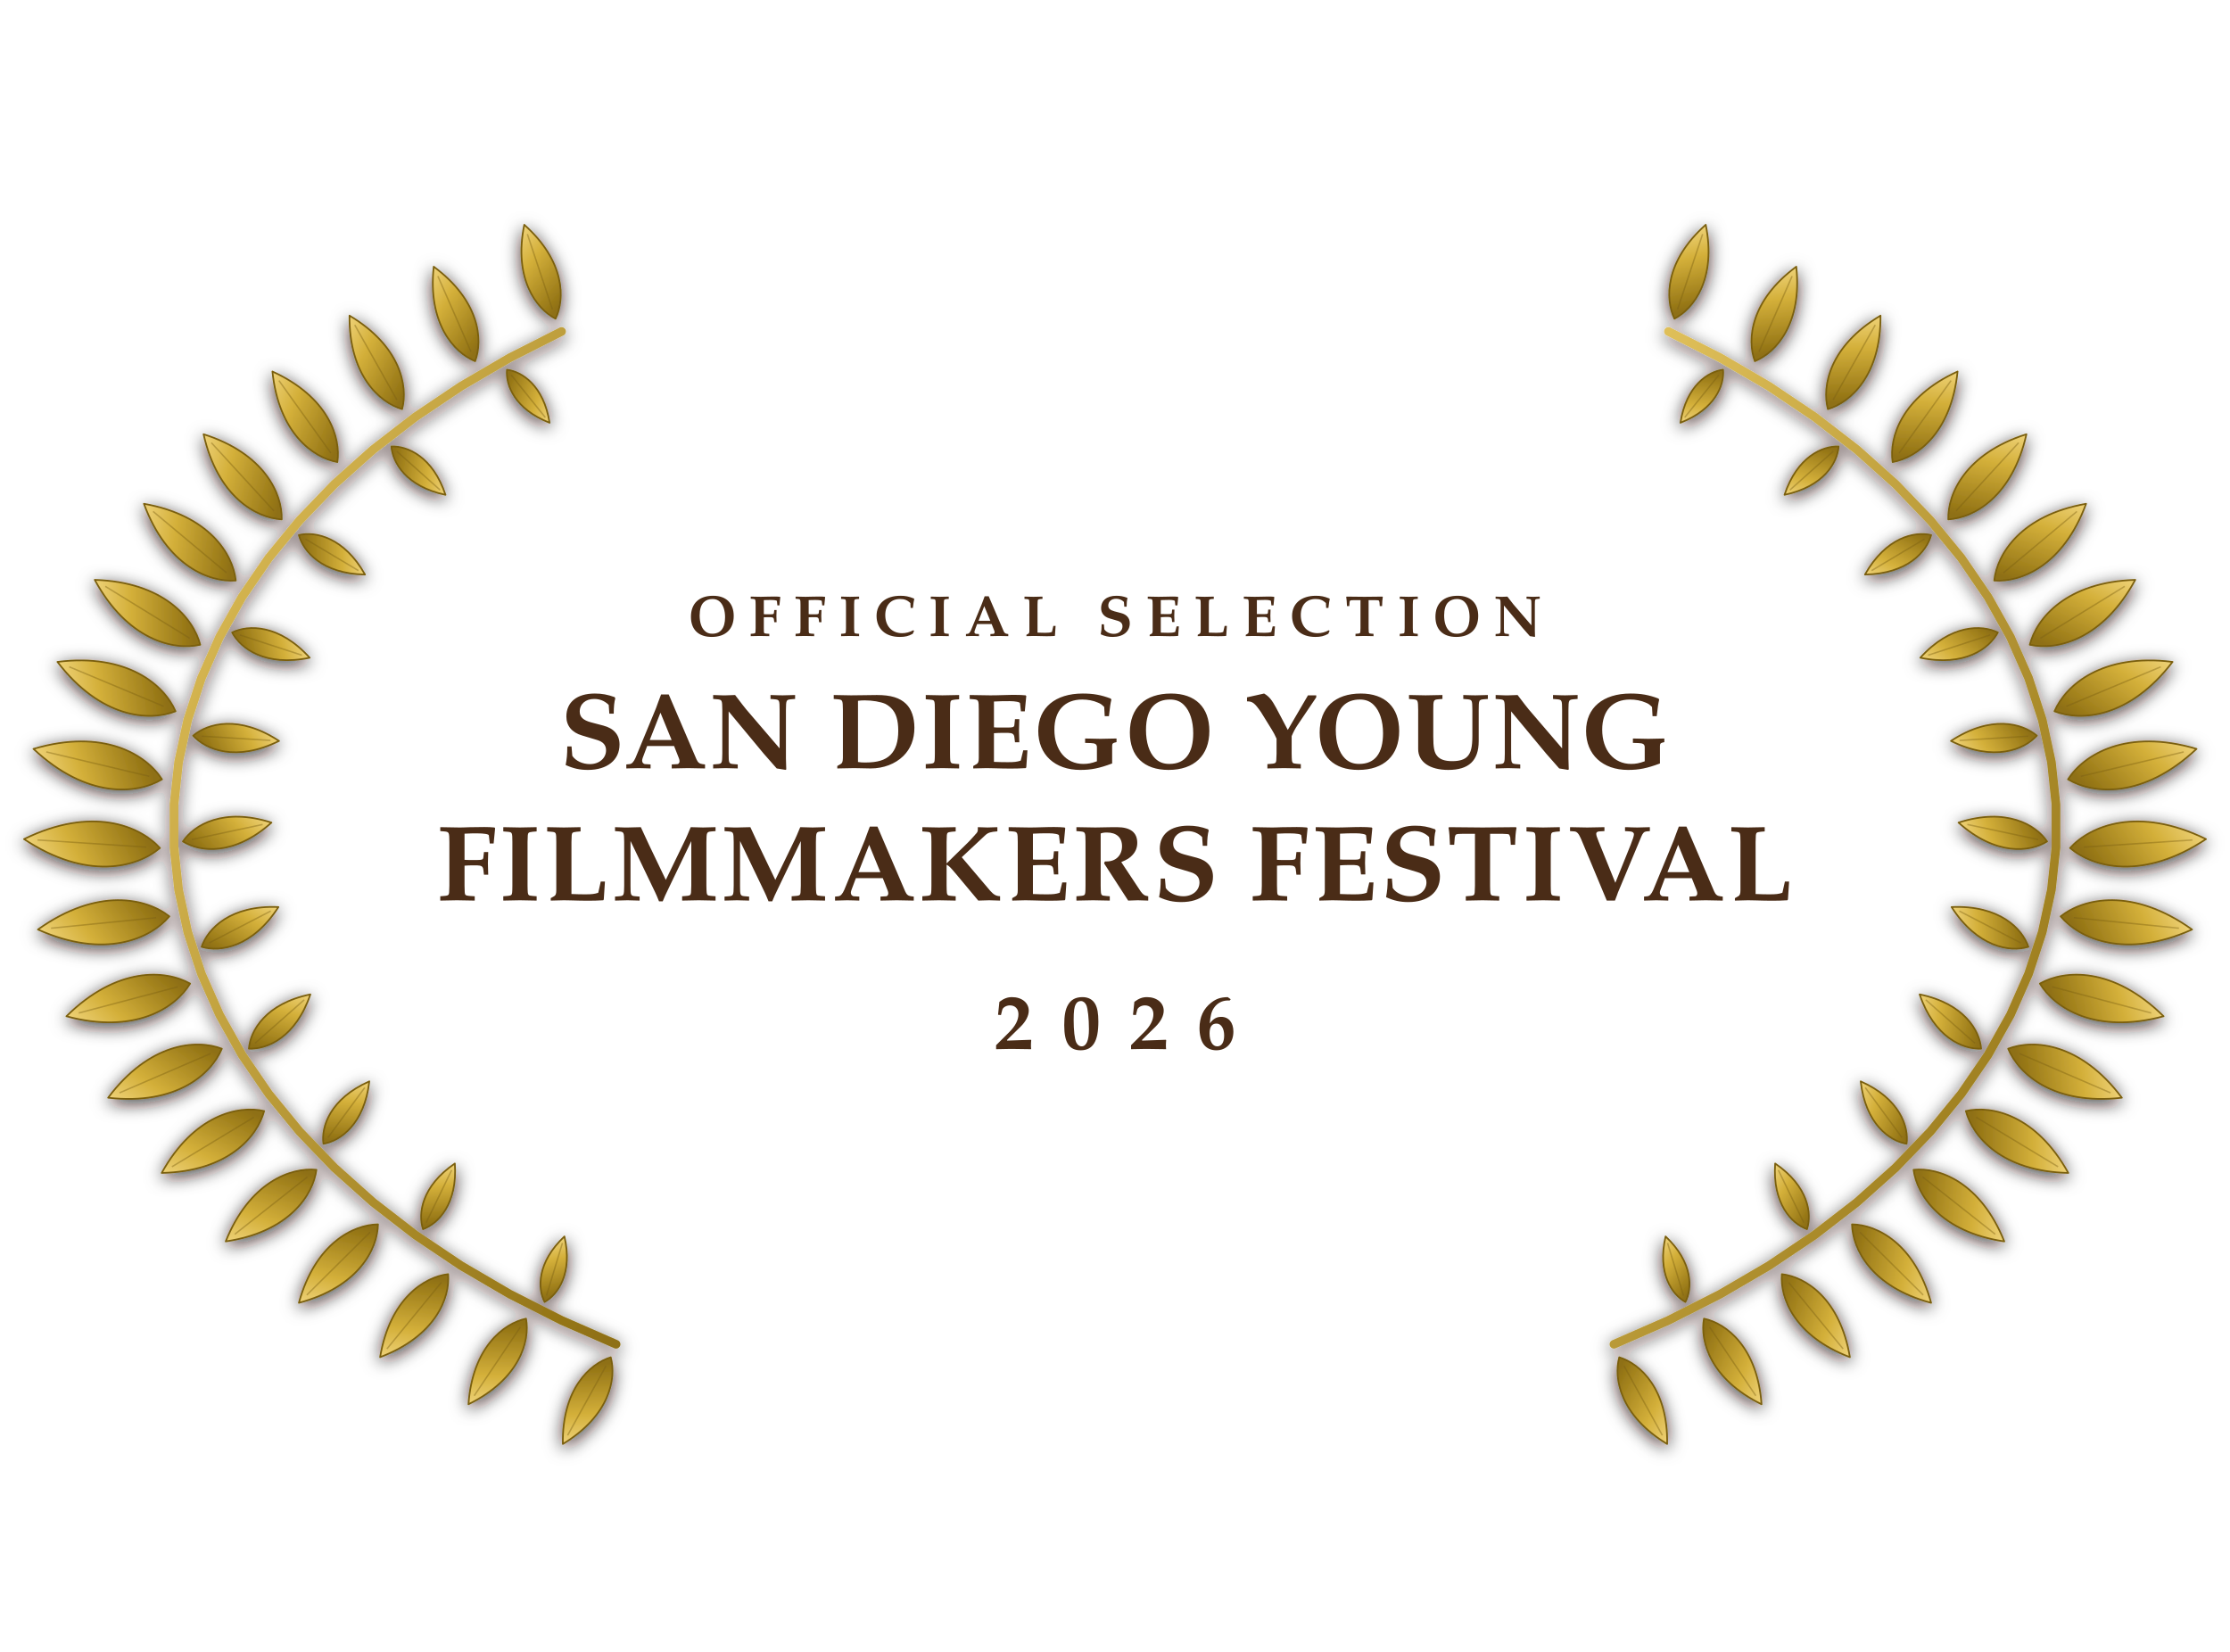
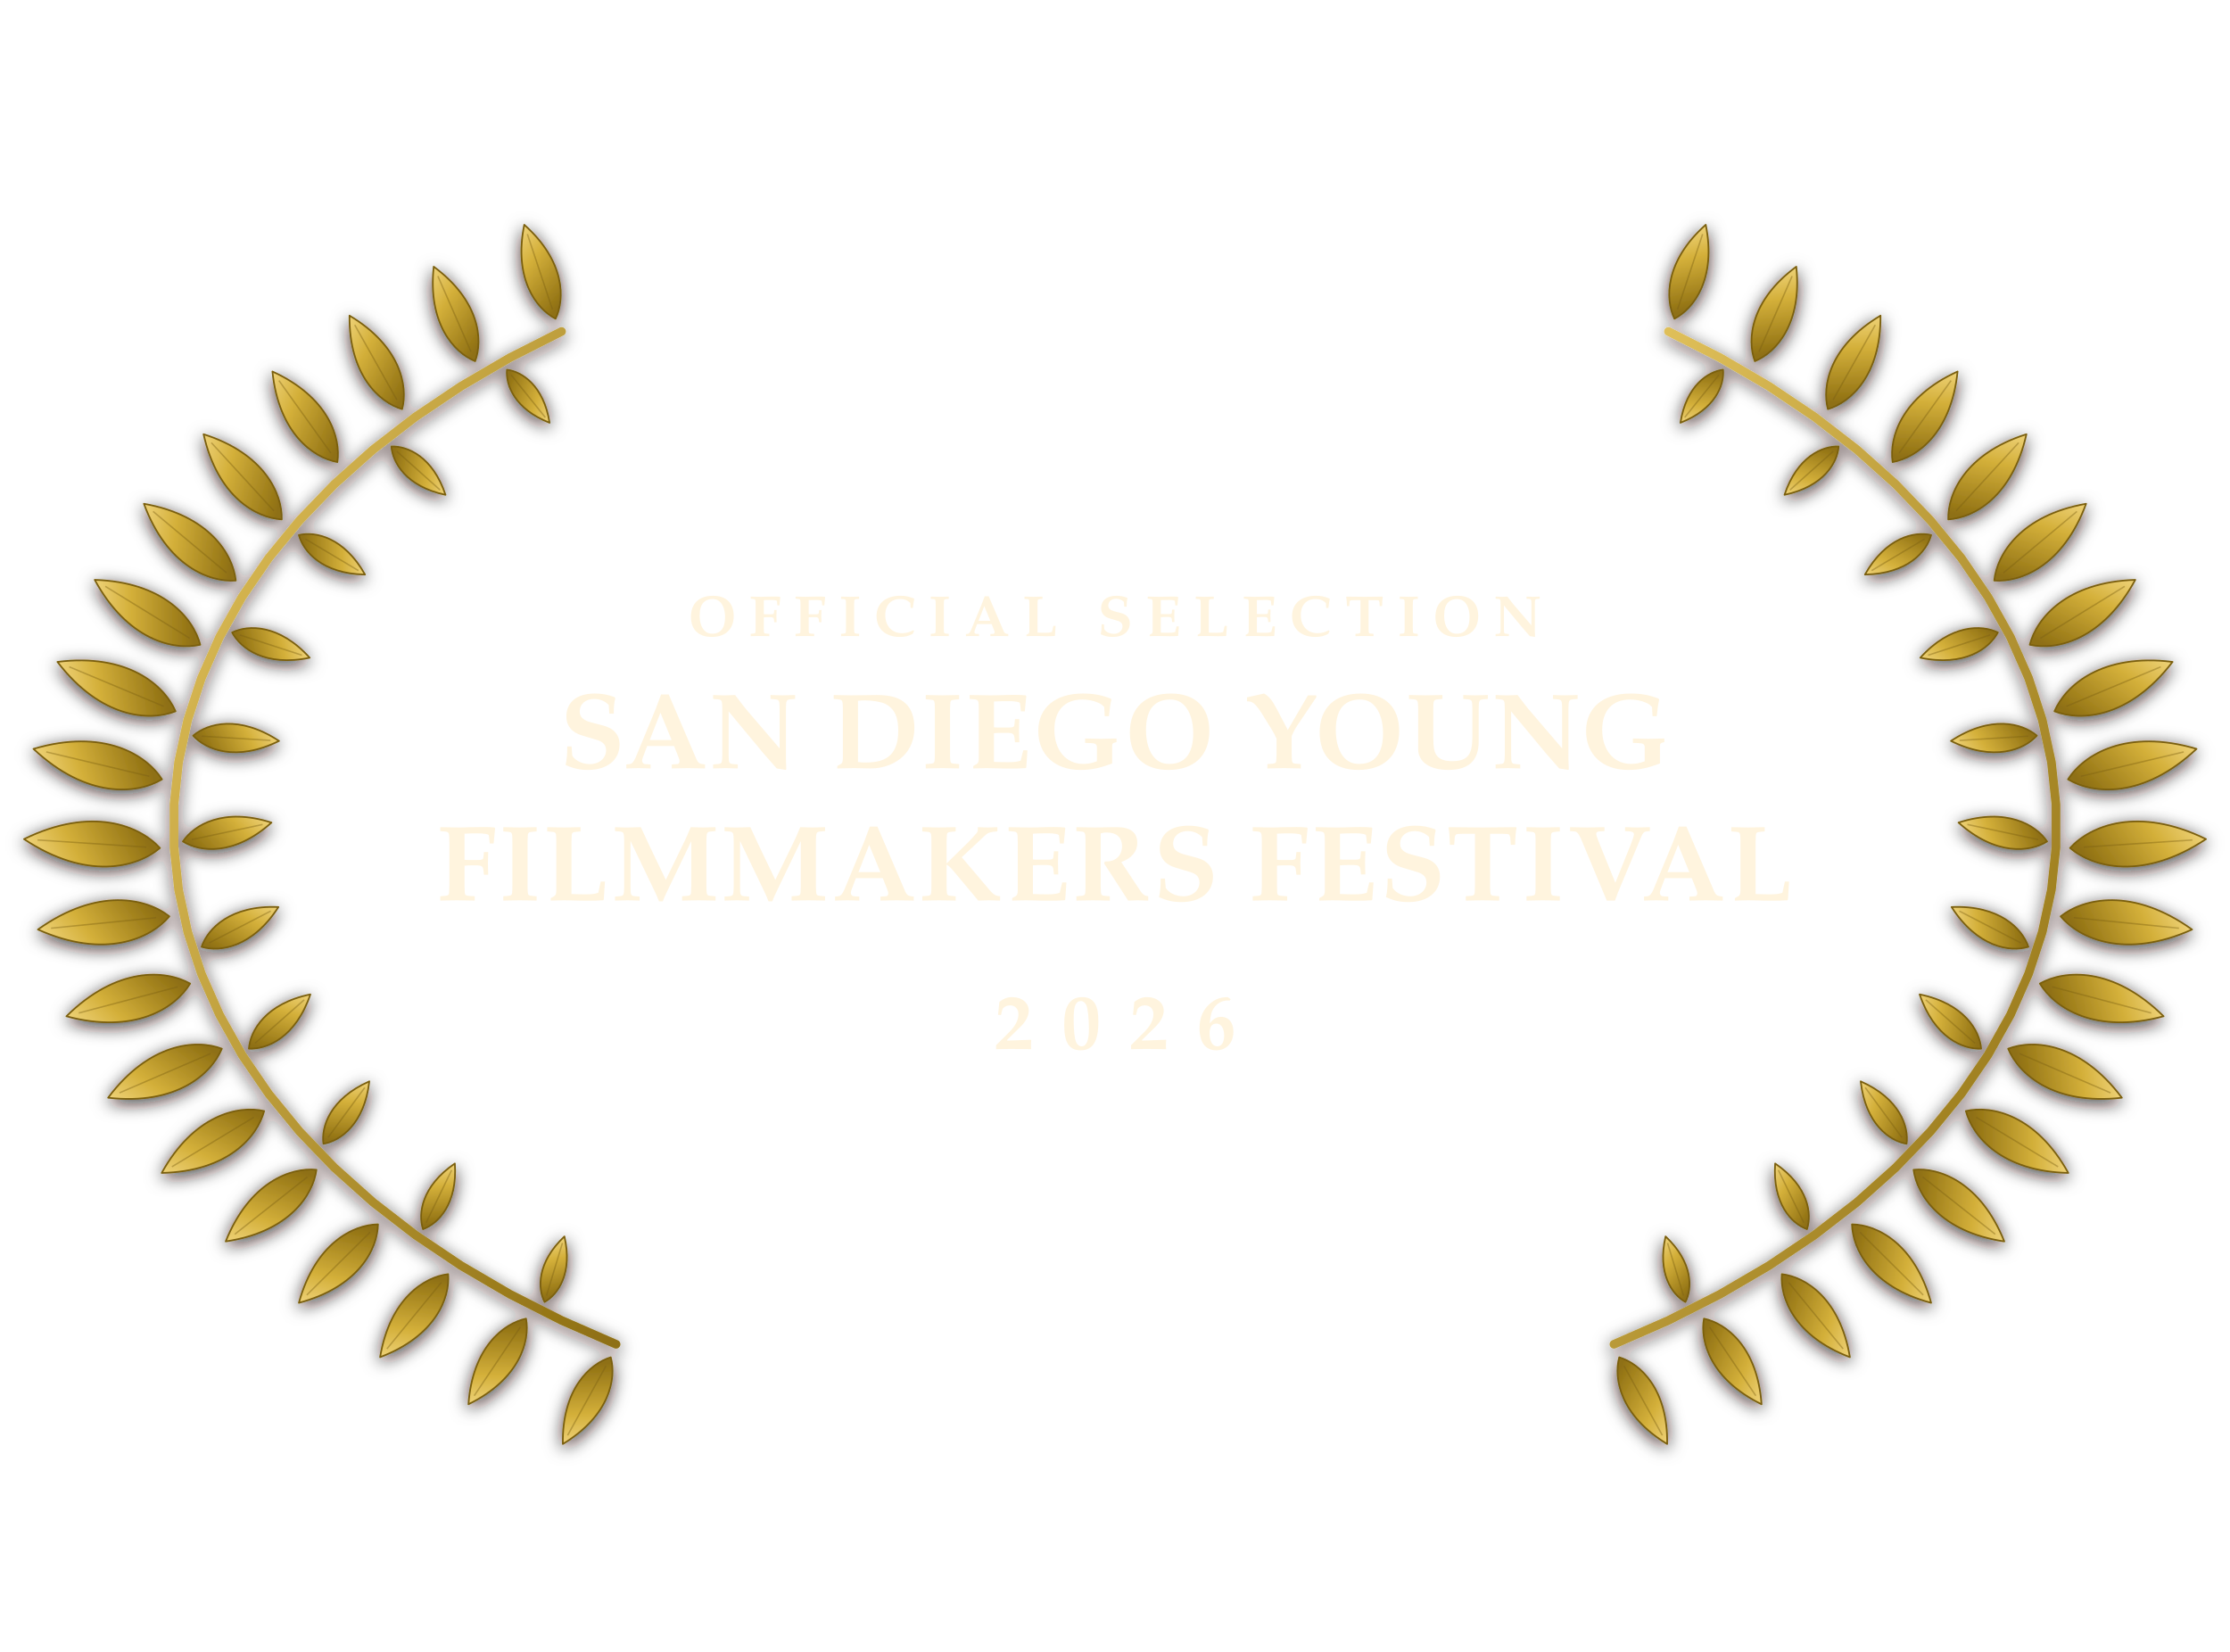
<svg xmlns="http://www.w3.org/2000/svg" class="festival-laurel-badge" viewBox="0 0 540 400" width="540" height="400" role="img" aria-label="Official Selection, San Diego Young Filmmakers Festival, 2026">
  <defs>
    <linearGradient id="sdyff-gold" x1="0" y1="0" x2="0.2" y2="1">
      <stop offset="0%" stop-color="#F6DC8A" />
      <stop offset="42%" stop-color="#D4B03A" />
      <stop offset="100%" stop-color="#8E6F12" />
    </linearGradient>
    <linearGradient id="sdyff-stem" x1="0" y1="0" x2="1" y2="1">
      <stop offset="0%" stop-color="#E4C45E" />
      <stop offset="100%" stop-color="#8E6F12" />
    </linearGradient>
    <filter id="sdyff-shadow" x="-20%" y="-20%" width="140%" height="140%">
      <feDropShadow dx="0" dy="1" stdDeviation="2.1" flood-color="#140C10" flood-opacity="0.8" />
    </filter>
  </defs>
  <style>
    .fl-kicker {
      font-family: "Playfair Display SC", "Playfair Display", Palatino, "Palatino Linotype", Georgia, serif;
      font-size: 14px;
      font-weight: 600;
      letter-spacing: 0.22em;
-       fill: #4A2C17;
+       fill: #FFF4DE;
    }
    .fl-name {
      font-family: "Playfair Display", Palatino, "Palatino Linotype", Georgia, serif;
      font-size: 26px;
      font-weight: 600;
      letter-spacing: 0.02em;
-       fill: #4A2C17;
+       fill: #FFF4DE;
    }
    .fl-year {
      font-family: "Playfair Display", Palatino, "Palatino Linotype", Georgia, serif;
      font-size: 19px;
      font-weight: 600;
      letter-spacing: 0.36em;
-       fill: #4A2C17;
+       fill: #FFF4DE;
    }
  </style>
  <g filter="url(#sdyff-shadow)">
    <g>
      <path class="fl-stem" d="M149.18,325.51L135.98,319.73L123.44,313.37L111.62,306.46L100.56,299.03L90.33,291.12L80.98,282.76L72.55,274.00L65.07,264.88L58.60,255.44L53.16,245.73L48.77,235.80L45.46,225.70L43.25,215.47L42.14,205.17L42.14,194.83L43.25,184.53L45.46,174.30L48.77,164.20L53.16,154.27L58.60,144.56L65.07,135.12L72.55,126.00L80.98,117.24L90.33,108.88L100.56,100.97L111.62,93.54L123.44,86.63L135.98,80.27" fill="none" stroke="url(#sdyff-stem)" stroke-width="2.1" stroke-linecap="round" stroke-linejoin="round" />
      <g transform="translate(147.90,328.66) rotate(208.92)">
        <path d="M0,0 C3.715,-3.84 6.605,-12.48 0,-24.0 C-6.605,-12.48 -3.715,-3.84 0,0 Z" fill="url(#sdyff-gold)" stroke="#7A5E10" stroke-width="0.4" stroke-linejoin="round" />
        <path d="M0,-2.4 C0,-10.08 0,-17.28 0,-21.6" fill="none" stroke="#7A5E10" stroke-width="0.35" stroke-opacity="0.4" />
      </g>
      <g transform="translate(127.39,319.30) rotate(213.92)">
        <path d="M0,0 C3.87,-4.0 6.88,-13.0 0,-25.0 C-6.88,-13.0 -3.87,-4.0 0,0 Z" fill="url(#sdyff-gold)" stroke="#7A5E10" stroke-width="0.4" stroke-linejoin="round" />
        <path d="M0,-2.5 C0,-10.5 0,-18.0 0,-22.5" fill="none" stroke="#7A5E10" stroke-width="0.35" stroke-opacity="0.4" />
      </g>
      <g transform="translate(108.52,308.53) rotate(219.33)">
        <path d="M0,0 C4.025,-4.16 7.155,-13.52 0,-26.0 C-7.155,-13.52 -4.025,-4.16 0,0 Z" fill="url(#sdyff-gold)" stroke="#7A5E10" stroke-width="0.4" stroke-linejoin="round" />
        <path d="M0,-2.6 C0,-10.92 0,-18.72 0,-23.4" fill="none" stroke="#7A5E10" stroke-width="0.35" stroke-opacity="0.4" />
      </g>
      <g transform="translate(91.54,296.47) rotate(225.23)">
        <path d="M0,0 C4.18,-4.32 7.43,-14.04 0,-27.0 C-7.43,-14.04 -4.18,-4.32 0,0 Z" fill="url(#sdyff-gold)" stroke="#7A5E10" stroke-width="0.4" stroke-linejoin="round" />
        <path d="M0,-2.7 C0,-11.34 0,-19.44 0,-24.3" fill="none" stroke="#7A5E10" stroke-width="0.35" stroke-opacity="0.4" />
      </g>
      <g transform="translate(76.63,283.26) rotate(231.71)">
        <path d="M0,0 C4.334,-4.48 7.706,-14.56 0,-28.0 C-7.706,-14.56 -4.334,-4.48 0,0 Z" fill="url(#sdyff-gold)" stroke="#7A5E10" stroke-width="0.4" stroke-linejoin="round" />
        <path d="M0,-2.8 C0,-11.76 0,-20.16 0,-25.2" fill="none" stroke="#7A5E10" stroke-width="0.35" stroke-opacity="0.4" />
      </g>
      <g transform="translate(63.97,269.03) rotate(238.85)">
        <path d="M0,0 C4.489,-4.64 7.981,-15.08 0,-29.0 C-7.981,-15.08 -4.489,-4.64 0,0 Z" fill="url(#sdyff-gold)" stroke="#7A5E10" stroke-width="0.4" stroke-linejoin="round" />
        <path d="M0,-2.9 C0,-12.18 0,-20.88 0,-26.1" fill="none" stroke="#7A5E10" stroke-width="0.35" stroke-opacity="0.4" />
      </g>
      <g transform="translate(53.73,253.94) rotate(246.68)">
        <path d="M0,0 C4.644,-4.8 8.256,-15.6 0,-30.0 C-8.256,-15.6 -4.644,-4.8 0,0 Z" fill="url(#sdyff-gold)" stroke="#7A5E10" stroke-width="0.4" stroke-linejoin="round" />
        <path d="M0,-3.0 C0,-12.6 0,-21.6 0,-27.0" fill="none" stroke="#7A5E10" stroke-width="0.35" stroke-opacity="0.4" />
      </g>
      <g transform="translate(46.05,238.17) rotate(255.20)">
        <path d="M0,0 C4.799,-4.96 8.531,-16.12 0,-31.0 C-8.531,-16.12 -4.799,-4.96 0,0 Z" fill="url(#sdyff-gold)" stroke="#7A5E10" stroke-width="0.4" stroke-linejoin="round" />
        <path d="M0,-3.1 C0,-13.02 0,-22.32 0,-27.9" fill="none" stroke="#7A5E10" stroke-width="0.35" stroke-opacity="0.4" />
      </g>
      <g transform="translate(41.02,221.90) rotate(264.29)">
        <path d="M0,0 C4.954,-5.12 8.806,-16.64 0,-32.0 C-8.806,-16.64 -4.954,-5.12 0,0 Z" fill="url(#sdyff-gold)" stroke="#7A5E10" stroke-width="0.4" stroke-linejoin="round" />
        <path d="M0,-3.2 C0,-13.44 0,-23.04 0,-28.8" fill="none" stroke="#7A5E10" stroke-width="0.35" stroke-opacity="0.4" />
      </g>
      <g transform="translate(38.74,205.35) rotate(-86.24)">
        <path d="M0,0 C5.108,-5.28 9.082,-17.16 0,-33.0 C-9.082,-17.16 -5.108,-5.28 0,0 Z" fill="url(#sdyff-gold)" stroke="#7A5E10" stroke-width="0.4" stroke-linejoin="round" />
        <path d="M0,-3.3 C0,-13.86 0,-23.76 0,-29.7" fill="none" stroke="#7A5E10" stroke-width="0.35" stroke-opacity="0.4" />
      </g>
      <g transform="translate(39.24,188.72) rotate(-76.67)">
        <path d="M0,0 C4.954,-5.12 8.806,-16.64 0,-32.0 C-8.806,-16.64 -4.954,-5.12 0,0 Z" fill="url(#sdyff-gold)" stroke="#7A5E10" stroke-width="0.4" stroke-linejoin="round" />
        <path d="M0,-3.2 C0,-13.44 0,-23.04 0,-28.8" fill="none" stroke="#7A5E10" stroke-width="0.35" stroke-opacity="0.4" />
      </g>
      <g transform="translate(42.51,172.24) rotate(-67.30)">
        <path d="M0,0 C4.799,-4.96 8.531,-16.12 0,-31.0 C-8.531,-16.12 -4.799,-4.96 0,0 Z" fill="url(#sdyff-gold)" stroke="#7A5E10" stroke-width="0.4" stroke-linejoin="round" />
        <path d="M0,-3.1 C0,-13.02 0,-22.32 0,-27.9" fill="none" stroke="#7A5E10" stroke-width="0.35" stroke-opacity="0.4" />
      </g>
      <g transform="translate(48.49,156.13) rotate(-58.40)">
        <path d="M0,0 C4.644,-4.8 8.256,-15.6 0,-30.0 C-8.256,-15.6 -4.644,-4.8 0,0 Z" fill="url(#sdyff-gold)" stroke="#7A5E10" stroke-width="0.4" stroke-linejoin="round" />
        <path d="M0,-3.0 C0,-12.6 0,-21.6 0,-27.0" fill="none" stroke="#7A5E10" stroke-width="0.35" stroke-opacity="0.4" />
      </g>
      <g transform="translate(57.10,140.58) rotate(-50.12)">
        <path d="M0,0 C4.489,-4.64 7.981,-15.08 0,-29.0 C-7.981,-15.08 -4.489,-4.64 0,0 Z" fill="url(#sdyff-gold)" stroke="#7A5E10" stroke-width="0.4" stroke-linejoin="round" />
        <path d="M0,-2.9 C0,-12.18 0,-20.88 0,-26.1" fill="none" stroke="#7A5E10" stroke-width="0.35" stroke-opacity="0.4" />
      </g>
      <g transform="translate(68.22,125.78) rotate(-42.53)">
        <path d="M0,0 C4.334,-4.48 7.706,-14.56 0,-28.0 C-7.706,-14.56 -4.334,-4.48 0,0 Z" fill="url(#sdyff-gold)" stroke="#7A5E10" stroke-width="0.4" stroke-linejoin="round" />
        <path d="M0,-2.8 C0,-11.76 0,-20.16 0,-25.2" fill="none" stroke="#7A5E10" stroke-width="0.35" stroke-opacity="0.4" />
      </g>
      <g transform="translate(81.70,111.90) rotate(-35.64)">
        <path d="M0,0 C4.18,-4.32 7.43,-14.04 0,-27.0 C-7.43,-14.04 -4.18,-4.32 0,0 Z" fill="url(#sdyff-gold)" stroke="#7A5E10" stroke-width="0.4" stroke-linejoin="round" />
        <path d="M0,-2.7 C0,-11.34 0,-19.44 0,-24.3" fill="none" stroke="#7A5E10" stroke-width="0.35" stroke-opacity="0.4" />
      </g>
      <g transform="translate(97.38,99.08) rotate(-29.37)">
        <path d="M0,0 C4.025,-4.16 7.155,-13.52 0,-26.0 C-7.155,-13.52 -4.025,-4.16 0,0 Z" fill="url(#sdyff-gold)" stroke="#7A5E10" stroke-width="0.4" stroke-linejoin="round" />
        <path d="M0,-2.6 C0,-10.92 0,-18.72 0,-23.4" fill="none" stroke="#7A5E10" stroke-width="0.35" stroke-opacity="0.4" />
      </g>
      <g transform="translate(115.06,87.47) rotate(-23.66)">
        <path d="M0,0 C3.87,-4.0 6.88,-13.0 0,-25.0 C-6.88,-13.0 -3.87,-4.0 0,0 Z" fill="url(#sdyff-gold)" stroke="#7A5E10" stroke-width="0.4" stroke-linejoin="round" />
        <path d="M0,-2.5 C0,-10.5 0,-18.0 0,-22.5" fill="none" stroke="#7A5E10" stroke-width="0.35" stroke-opacity="0.4" />
      </g>
      <g transform="translate(134.53,77.19) rotate(-18.41)">
        <path d="M0,0 C3.715,-3.84 6.605,-12.48 0,-24.0 C-6.605,-12.48 -3.715,-3.84 0,0 Z" fill="url(#sdyff-gold)" stroke="#7A5E10" stroke-width="0.4" stroke-linejoin="round" />
        <path d="M0,-2.4 C0,-10.08 0,-17.28 0,-21.6" fill="none" stroke="#7A5E10" stroke-width="0.35" stroke-opacity="0.4" />
      </g>
      <g transform="translate(131.87,315.29) rotate(16.83)">
        <path d="M0,0 C2.57,-2.656 4.568,-8.632 0,-16.6 C-4.568,-8.632 -2.57,-2.656 0,0 Z" fill="url(#sdyff-gold)" stroke="#7A5E10" stroke-width="0.4" stroke-linejoin="round" />
        <path d="M0,-1.66 C0,-6.972 0,-11.952 0,-14.94" fill="none" stroke="#7A5E10" stroke-width="0.35" stroke-opacity="0.4" />
      </g>
      <g transform="translate(102.43,297.66) rotate(25.85)">
        <path d="M0,0 C2.739,-2.831 4.869,-9.199 0,-17.691 C-4.869,-9.199 -2.739,-2.831 0,0 Z" fill="url(#sdyff-gold)" stroke="#7A5E10" stroke-width="0.4" stroke-linejoin="round" />
        <path d="M0,-1.769 C0,-7.43 0,-12.737 0,-15.922" fill="none" stroke="#7A5E10" stroke-width="0.35" stroke-opacity="0.4" />
      </g>
      <g transform="translate(78.31,276.98) rotate(36.32)">
        <path d="M0,0 C2.907,-3.005 5.169,-9.767 0,-18.782 C-5.169,-9.767 -2.907,-3.005 0,0 Z" fill="url(#sdyff-gold)" stroke="#7A5E10" stroke-width="0.4" stroke-linejoin="round" />
        <path d="M0,-1.878 C0,-7.888 0,-13.523 0,-16.904" fill="none" stroke="#7A5E10" stroke-width="0.35" stroke-opacity="0.4" />
      </g>
      <g transform="translate(60.26,253.94) rotate(48.56)">
        <path d="M0,0 C3.076,-3.18 5.469,-10.334 0,-19.873 C-5.469,-10.334 -3.076,-3.18 0,0 Z" fill="url(#sdyff-gold)" stroke="#7A5E10" stroke-width="0.4" stroke-linejoin="round" />
        <path d="M0,-1.987 C0,-8.347 0,-14.308 0,-17.885" fill="none" stroke="#7A5E10" stroke-width="0.35" stroke-opacity="0.4" />
      </g>
      <g transform="translate(48.81,229.28) rotate(62.62)">
        <path d="M0,0 C3.245,-3.354 5.769,-10.901 0,-20.964 C-5.769,-10.901 -3.245,-3.354 0,0 Z" fill="url(#sdyff-gold)" stroke="#7A5E10" stroke-width="0.4" stroke-linejoin="round" />
        <path d="M0,-2.096 C0,-8.805 0,-15.094 0,-18.867" fill="none" stroke="#7A5E10" stroke-width="0.35" stroke-opacity="0.4" />
      </g>
      <g transform="translate(44.28,203.76) rotate(77.98)">
        <path d="M0,0 C3.397,-3.511 6.039,-11.412 0,-21.945 C-6.039,-11.412 -3.397,-3.511 0,0 Z" fill="url(#sdyff-gold)" stroke="#7A5E10" stroke-width="0.4" stroke-linejoin="round" />
        <path d="M0,-2.195 C0,-9.217 0,-15.801 0,-19.751" fill="none" stroke="#7A5E10" stroke-width="0.35" stroke-opacity="0.4" />
      </g>
      <g transform="translate(46.76,178.14) rotate(93.52)">
        <path d="M0,0 C3.228,-3.337 5.739,-10.844 0,-20.855 C-5.739,-10.844 -3.228,-3.337 0,0 Z" fill="url(#sdyff-gold)" stroke="#7A5E10" stroke-width="0.4" stroke-linejoin="round" />
        <path d="M0,-2.085 C0,-8.759 0,-15.015 0,-18.769" fill="none" stroke="#7A5E10" stroke-width="0.35" stroke-opacity="0.4" />
      </g>
      <g transform="translate(56.20,153.15) rotate(108.04)">
        <path d="M0,0 C3.059,-3.162 5.439,-10.277 0,-19.764 C-5.439,-10.277 -3.059,-3.162 0,0 Z" fill="url(#sdyff-gold)" stroke="#7A5E10" stroke-width="0.4" stroke-linejoin="round" />
        <path d="M0,-1.976 C0,-8.301 0,-14.23 0,-17.787" fill="none" stroke="#7A5E10" stroke-width="0.35" stroke-opacity="0.4" />
      </g>
      <g transform="translate(72.36,129.56) rotate(120.83)">
        <path d="M0,0 C2.891,-2.988 5.139,-9.71 0,-18.673 C-5.139,-9.71 -2.891,-2.988 0,0 Z" fill="url(#sdyff-gold)" stroke="#7A5E10" stroke-width="0.4" stroke-linejoin="round" />
        <path d="M0,-1.867 C0,-7.843 0,-13.444 0,-16.805" fill="none" stroke="#7A5E10" stroke-width="0.35" stroke-opacity="0.4" />
      </g>
      <g transform="translate(94.77,108.11) rotate(131.79)">
        <path d="M0,0 C2.722,-2.813 4.839,-9.143 0,-17.582 C-4.839,-9.143 -2.722,-2.813 0,0 Z" fill="url(#sdyff-gold)" stroke="#7A5E10" stroke-width="0.4" stroke-linejoin="round" />
        <path d="M0,-1.758 C0,-7.384 0,-12.659 0,-15.824" fill="none" stroke="#7A5E10" stroke-width="0.35" stroke-opacity="0.4" />
      </g>
      <g transform="translate(122.75,89.52) rotate(141.20)">
        <path d="M0,0 C2.553,-2.639 4.538,-8.575 0,-16.491 C-4.538,-8.575 -2.553,-2.639 0,0 Z" fill="url(#sdyff-gold)" stroke="#7A5E10" stroke-width="0.4" stroke-linejoin="round" />
        <path d="M0,-1.649 C0,-6.926 0,-11.873 0,-14.842" fill="none" stroke="#7A5E10" stroke-width="0.35" stroke-opacity="0.4" />
      </g>
    </g>
    <g>
      <path class="fl-stem" d="M390.82,325.51L404.02,319.73L416.56,313.37L428.38,306.46L439.44,299.03L449.67,291.12L459.02,282.76L467.45,274.00L474.93,264.88L481.40,255.44L486.84,245.73L491.23,235.80L494.54,225.70L496.75,215.47L497.86,205.17L497.86,194.83L496.75,184.53L494.54,174.30L491.23,164.20L486.84,154.27L481.40,144.56L474.93,135.12L467.45,126.00L459.02,117.24L449.67,108.88L439.44,100.97L428.38,93.54L416.56,86.63L404.02,80.27" fill="none" stroke="url(#sdyff-stem)" stroke-width="2.1" stroke-linecap="round" stroke-linejoin="round" />
      <g transform="translate(392.10,328.66) rotate(151.08)">
        <path d="M0,0 C3.715,-3.84 6.605,-12.48 0,-24.0 C-6.605,-12.48 -3.715,-3.84 0,0 Z" fill="url(#sdyff-gold)" stroke="#7A5E10" stroke-width="0.4" stroke-linejoin="round" />
        <path d="M0,-2.4 C0,-10.08 0,-17.28 0,-21.6" fill="none" stroke="#7A5E10" stroke-width="0.35" stroke-opacity="0.4" />
      </g>
      <g transform="translate(412.61,319.30) rotate(146.08)">
        <path d="M0,0 C3.87,-4.0 6.88,-13.0 0,-25.0 C-6.88,-13.0 -3.87,-4.0 0,0 Z" fill="url(#sdyff-gold)" stroke="#7A5E10" stroke-width="0.4" stroke-linejoin="round" />
        <path d="M0,-2.5 C0,-10.5 0,-18.0 0,-22.5" fill="none" stroke="#7A5E10" stroke-width="0.35" stroke-opacity="0.4" />
      </g>
      <g transform="translate(431.48,308.53) rotate(140.67)">
        <path d="M0,0 C4.025,-4.16 7.155,-13.52 0,-26.0 C-7.155,-13.52 -4.025,-4.16 0,0 Z" fill="url(#sdyff-gold)" stroke="#7A5E10" stroke-width="0.4" stroke-linejoin="round" />
        <path d="M0,-2.6 C0,-10.92 0,-18.72 0,-23.4" fill="none" stroke="#7A5E10" stroke-width="0.35" stroke-opacity="0.4" />
      </g>
      <g transform="translate(448.46,296.47) rotate(134.77)">
        <path d="M0,0 C4.18,-4.32 7.43,-14.04 0,-27.0 C-7.43,-14.04 -4.18,-4.32 0,0 Z" fill="url(#sdyff-gold)" stroke="#7A5E10" stroke-width="0.4" stroke-linejoin="round" />
        <path d="M0,-2.7 C0,-11.34 0,-19.44 0,-24.3" fill="none" stroke="#7A5E10" stroke-width="0.35" stroke-opacity="0.4" />
      </g>
      <g transform="translate(463.37,283.26) rotate(128.29)">
        <path d="M0,0 C4.334,-4.48 7.706,-14.56 0,-28.0 C-7.706,-14.56 -4.334,-4.48 0,0 Z" fill="url(#sdyff-gold)" stroke="#7A5E10" stroke-width="0.4" stroke-linejoin="round" />
        <path d="M0,-2.8 C0,-11.76 0,-20.16 0,-25.2" fill="none" stroke="#7A5E10" stroke-width="0.35" stroke-opacity="0.4" />
      </g>
      <g transform="translate(476.03,269.03) rotate(121.15)">
        <path d="M0,0 C4.489,-4.64 7.981,-15.08 0,-29.0 C-7.981,-15.08 -4.489,-4.64 0,0 Z" fill="url(#sdyff-gold)" stroke="#7A5E10" stroke-width="0.4" stroke-linejoin="round" />
        <path d="M0,-2.9 C0,-12.18 0,-20.88 0,-26.1" fill="none" stroke="#7A5E10" stroke-width="0.35" stroke-opacity="0.4" />
      </g>
      <g transform="translate(486.27,253.94) rotate(113.32)">
        <path d="M0,0 C4.644,-4.8 8.256,-15.6 0,-30.0 C-8.256,-15.6 -4.644,-4.8 0,0 Z" fill="url(#sdyff-gold)" stroke="#7A5E10" stroke-width="0.4" stroke-linejoin="round" />
        <path d="M0,-3.0 C0,-12.6 0,-21.6 0,-27.0" fill="none" stroke="#7A5E10" stroke-width="0.35" stroke-opacity="0.4" />
      </g>
      <g transform="translate(493.95,238.17) rotate(104.80)">
        <path d="M0,0 C4.799,-4.96 8.531,-16.12 0,-31.0 C-8.531,-16.12 -4.799,-4.96 0,0 Z" fill="url(#sdyff-gold)" stroke="#7A5E10" stroke-width="0.4" stroke-linejoin="round" />
        <path d="M0,-3.1 C0,-13.02 0,-22.32 0,-27.9" fill="none" stroke="#7A5E10" stroke-width="0.35" stroke-opacity="0.4" />
      </g>
      <g transform="translate(498.98,221.90) rotate(95.71)">
        <path d="M0,0 C4.954,-5.12 8.806,-16.64 0,-32.0 C-8.806,-16.64 -4.954,-5.12 0,0 Z" fill="url(#sdyff-gold)" stroke="#7A5E10" stroke-width="0.4" stroke-linejoin="round" />
        <path d="M0,-3.2 C0,-13.44 0,-23.04 0,-28.8" fill="none" stroke="#7A5E10" stroke-width="0.35" stroke-opacity="0.4" />
      </g>
      <g transform="translate(501.26,205.35) rotate(86.24)">
        <path d="M0,0 C5.108,-5.28 9.082,-17.16 0,-33.0 C-9.082,-17.16 -5.108,-5.28 0,0 Z" fill="url(#sdyff-gold)" stroke="#7A5E10" stroke-width="0.4" stroke-linejoin="round" />
        <path d="M0,-3.3 C0,-13.86 0,-23.76 0,-29.7" fill="none" stroke="#7A5E10" stroke-width="0.35" stroke-opacity="0.4" />
      </g>
      <g transform="translate(500.76,188.72) rotate(76.67)">
        <path d="M0,0 C4.954,-5.12 8.806,-16.64 0,-32.0 C-8.806,-16.64 -4.954,-5.12 0,0 Z" fill="url(#sdyff-gold)" stroke="#7A5E10" stroke-width="0.4" stroke-linejoin="round" />
        <path d="M0,-3.2 C0,-13.44 0,-23.04 0,-28.8" fill="none" stroke="#7A5E10" stroke-width="0.35" stroke-opacity="0.4" />
      </g>
      <g transform="translate(497.49,172.24) rotate(67.30)">
        <path d="M0,0 C4.799,-4.96 8.531,-16.12 0,-31.0 C-8.531,-16.12 -4.799,-4.96 0,0 Z" fill="url(#sdyff-gold)" stroke="#7A5E10" stroke-width="0.4" stroke-linejoin="round" />
        <path d="M0,-3.1 C0,-13.02 0,-22.32 0,-27.9" fill="none" stroke="#7A5E10" stroke-width="0.35" stroke-opacity="0.4" />
      </g>
      <g transform="translate(491.51,156.13) rotate(58.40)">
        <path d="M0,0 C4.644,-4.8 8.256,-15.6 0,-30.0 C-8.256,-15.6 -4.644,-4.8 0,0 Z" fill="url(#sdyff-gold)" stroke="#7A5E10" stroke-width="0.4" stroke-linejoin="round" />
        <path d="M0,-3.0 C0,-12.6 0,-21.6 0,-27.0" fill="none" stroke="#7A5E10" stroke-width="0.35" stroke-opacity="0.4" />
      </g>
      <g transform="translate(482.90,140.58) rotate(50.12)">
        <path d="M0,0 C4.489,-4.64 7.981,-15.08 0,-29.0 C-7.981,-15.08 -4.489,-4.64 0,0 Z" fill="url(#sdyff-gold)" stroke="#7A5E10" stroke-width="0.4" stroke-linejoin="round" />
        <path d="M0,-2.9 C0,-12.18 0,-20.88 0,-26.1" fill="none" stroke="#7A5E10" stroke-width="0.35" stroke-opacity="0.4" />
      </g>
      <g transform="translate(471.78,125.78) rotate(42.53)">
        <path d="M0,0 C4.334,-4.48 7.706,-14.56 0,-28.0 C-7.706,-14.56 -4.334,-4.48 0,0 Z" fill="url(#sdyff-gold)" stroke="#7A5E10" stroke-width="0.4" stroke-linejoin="round" />
        <path d="M0,-2.8 C0,-11.76 0,-20.16 0,-25.2" fill="none" stroke="#7A5E10" stroke-width="0.35" stroke-opacity="0.4" />
      </g>
      <g transform="translate(458.30,111.90) rotate(35.64)">
        <path d="M0,0 C4.18,-4.32 7.43,-14.04 0,-27.0 C-7.43,-14.04 -4.18,-4.32 0,0 Z" fill="url(#sdyff-gold)" stroke="#7A5E10" stroke-width="0.4" stroke-linejoin="round" />
        <path d="M0,-2.7 C0,-11.34 0,-19.44 0,-24.3" fill="none" stroke="#7A5E10" stroke-width="0.35" stroke-opacity="0.4" />
      </g>
      <g transform="translate(442.62,99.08) rotate(29.37)">
        <path d="M0,0 C4.025,-4.16 7.155,-13.52 0,-26.0 C-7.155,-13.52 -4.025,-4.16 0,0 Z" fill="url(#sdyff-gold)" stroke="#7A5E10" stroke-width="0.4" stroke-linejoin="round" />
        <path d="M0,-2.6 C0,-10.92 0,-18.72 0,-23.4" fill="none" stroke="#7A5E10" stroke-width="0.35" stroke-opacity="0.4" />
      </g>
      <g transform="translate(424.94,87.47) rotate(23.66)">
        <path d="M0,0 C3.87,-4.0 6.88,-13.0 0,-25.0 C-6.88,-13.0 -3.87,-4.0 0,0 Z" fill="url(#sdyff-gold)" stroke="#7A5E10" stroke-width="0.4" stroke-linejoin="round" />
        <path d="M0,-2.5 C0,-10.5 0,-18.0 0,-22.5" fill="none" stroke="#7A5E10" stroke-width="0.35" stroke-opacity="0.4" />
      </g>
      <g transform="translate(405.47,77.19) rotate(18.41)">
        <path d="M0,0 C3.715,-3.84 6.605,-12.48 0,-24.0 C-6.605,-12.48 -3.715,-3.84 0,0 Z" fill="url(#sdyff-gold)" stroke="#7A5E10" stroke-width="0.4" stroke-linejoin="round" />
        <path d="M0,-2.4 C0,-10.08 0,-17.28 0,-21.6" fill="none" stroke="#7A5E10" stroke-width="0.35" stroke-opacity="0.4" />
      </g>
      <g transform="translate(408.13,315.29) rotate(-16.83)">
        <path d="M0,0 C2.57,-2.656 4.568,-8.632 0,-16.6 C-4.568,-8.632 -2.57,-2.656 0,0 Z" fill="url(#sdyff-gold)" stroke="#7A5E10" stroke-width="0.4" stroke-linejoin="round" />
        <path d="M0,-1.66 C0,-6.972 0,-11.952 0,-14.94" fill="none" stroke="#7A5E10" stroke-width="0.35" stroke-opacity="0.4" />
      </g>
      <g transform="translate(437.57,297.66) rotate(-25.85)">
        <path d="M0,0 C2.739,-2.831 4.869,-9.199 0,-17.691 C-4.869,-9.199 -2.739,-2.831 0,0 Z" fill="url(#sdyff-gold)" stroke="#7A5E10" stroke-width="0.4" stroke-linejoin="round" />
        <path d="M0,-1.769 C0,-7.43 0,-12.737 0,-15.922" fill="none" stroke="#7A5E10" stroke-width="0.35" stroke-opacity="0.4" />
      </g>
      <g transform="translate(461.69,276.98) rotate(-36.32)">
        <path d="M0,0 C2.907,-3.005 5.169,-9.767 0,-18.782 C-5.169,-9.767 -2.907,-3.005 0,0 Z" fill="url(#sdyff-gold)" stroke="#7A5E10" stroke-width="0.4" stroke-linejoin="round" />
        <path d="M0,-1.878 C0,-7.888 0,-13.523 0,-16.904" fill="none" stroke="#7A5E10" stroke-width="0.35" stroke-opacity="0.4" />
      </g>
      <g transform="translate(479.74,253.94) rotate(-48.56)">
        <path d="M0,0 C3.076,-3.18 5.469,-10.334 0,-19.873 C-5.469,-10.334 -3.076,-3.18 0,0 Z" fill="url(#sdyff-gold)" stroke="#7A5E10" stroke-width="0.4" stroke-linejoin="round" />
        <path d="M0,-1.987 C0,-8.347 0,-14.308 0,-17.885" fill="none" stroke="#7A5E10" stroke-width="0.35" stroke-opacity="0.4" />
      </g>
      <g transform="translate(491.19,229.28) rotate(-62.62)">
        <path d="M0,0 C3.245,-3.354 5.769,-10.901 0,-20.964 C-5.769,-10.901 -3.245,-3.354 0,0 Z" fill="url(#sdyff-gold)" stroke="#7A5E10" stroke-width="0.4" stroke-linejoin="round" />
        <path d="M0,-2.096 C0,-8.805 0,-15.094 0,-18.867" fill="none" stroke="#7A5E10" stroke-width="0.35" stroke-opacity="0.4" />
      </g>
      <g transform="translate(495.72,203.76) rotate(-77.98)">
        <path d="M0,0 C3.397,-3.511 6.039,-11.412 0,-21.945 C-6.039,-11.412 -3.397,-3.511 0,0 Z" fill="url(#sdyff-gold)" stroke="#7A5E10" stroke-width="0.4" stroke-linejoin="round" />
        <path d="M0,-2.195 C0,-9.217 0,-15.801 0,-19.751" fill="none" stroke="#7A5E10" stroke-width="0.35" stroke-opacity="0.4" />
      </g>
      <g transform="translate(493.24,178.14) rotate(266.48)">
        <path d="M0,0 C3.228,-3.337 5.739,-10.844 0,-20.855 C-5.739,-10.844 -3.228,-3.337 0,0 Z" fill="url(#sdyff-gold)" stroke="#7A5E10" stroke-width="0.4" stroke-linejoin="round" />
        <path d="M0,-2.085 C0,-8.759 0,-15.015 0,-18.769" fill="none" stroke="#7A5E10" stroke-width="0.35" stroke-opacity="0.4" />
      </g>
      <g transform="translate(483.80,153.15) rotate(251.96)">
        <path d="M0,0 C3.059,-3.162 5.439,-10.277 0,-19.764 C-5.439,-10.277 -3.059,-3.162 0,0 Z" fill="url(#sdyff-gold)" stroke="#7A5E10" stroke-width="0.4" stroke-linejoin="round" />
        <path d="M0,-1.976 C0,-8.301 0,-14.23 0,-17.787" fill="none" stroke="#7A5E10" stroke-width="0.35" stroke-opacity="0.4" />
      </g>
      <g transform="translate(467.64,129.56) rotate(239.17)">
        <path d="M0,0 C2.891,-2.988 5.139,-9.71 0,-18.673 C-5.139,-9.71 -2.891,-2.988 0,0 Z" fill="url(#sdyff-gold)" stroke="#7A5E10" stroke-width="0.4" stroke-linejoin="round" />
        <path d="M0,-1.867 C0,-7.843 0,-13.444 0,-16.805" fill="none" stroke="#7A5E10" stroke-width="0.35" stroke-opacity="0.4" />
      </g>
      <g transform="translate(445.23,108.11) rotate(228.21)">
        <path d="M0,0 C2.722,-2.813 4.839,-9.143 0,-17.582 C-4.839,-9.143 -2.722,-2.813 0,0 Z" fill="url(#sdyff-gold)" stroke="#7A5E10" stroke-width="0.4" stroke-linejoin="round" />
        <path d="M0,-1.758 C0,-7.384 0,-12.659 0,-15.824" fill="none" stroke="#7A5E10" stroke-width="0.35" stroke-opacity="0.4" />
      </g>
      <g transform="translate(417.25,89.52) rotate(218.80)">
        <path d="M0,0 C2.553,-2.639 4.538,-8.575 0,-16.491 C-4.538,-8.575 -2.553,-2.639 0,0 Z" fill="url(#sdyff-gold)" stroke="#7A5E10" stroke-width="0.4" stroke-linejoin="round" />
        <path d="M0,-1.649 C0,-6.926 0,-11.873 0,-14.842" fill="none" stroke="#7A5E10" stroke-width="0.35" stroke-opacity="0.4" />
      </g>
    </g>
  </g>
  <text x="270" y="154" text-anchor="middle" class="fl-kicker">OFFICIAL SELECTION</text>
  <text x="270" y="186" text-anchor="middle" class="fl-name">SAN DIEGO YOUNG</text>
  <text x="270" y="218" text-anchor="middle" class="fl-name">FILMMAKERS FESTIVAL</text>
  <text x="270" y="254" text-anchor="middle" class="fl-year">2026</text>
</svg>
